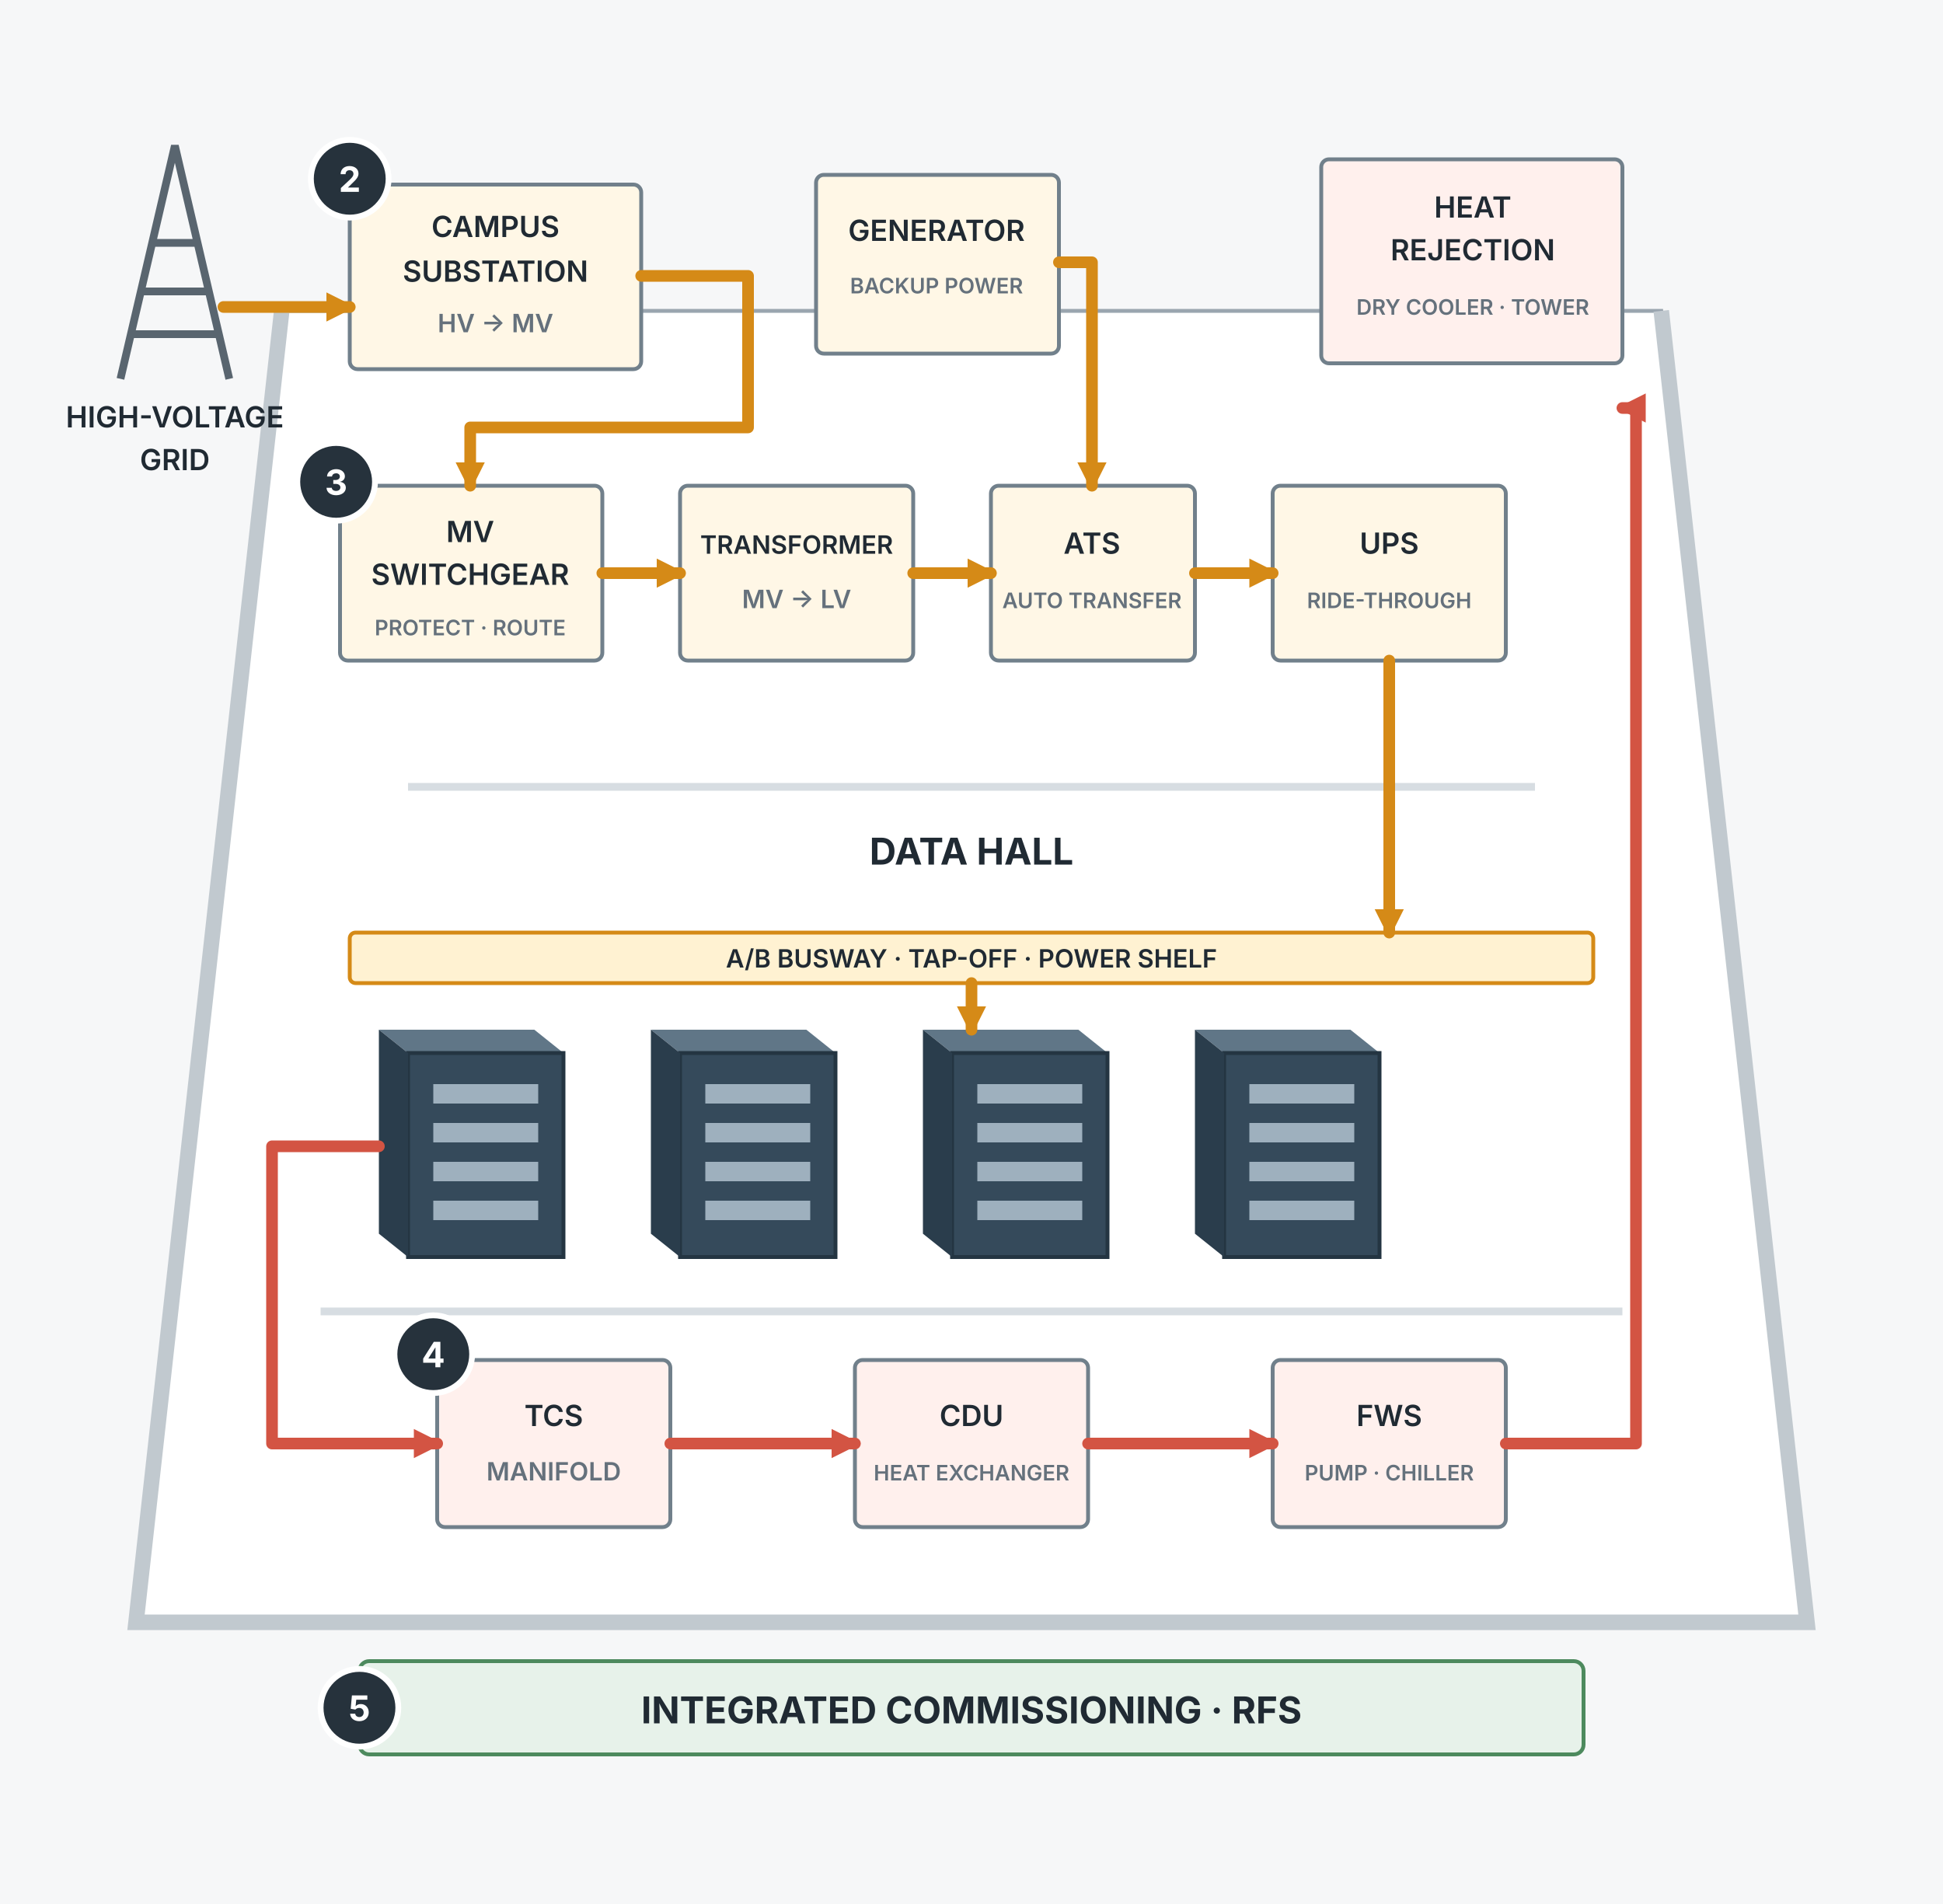
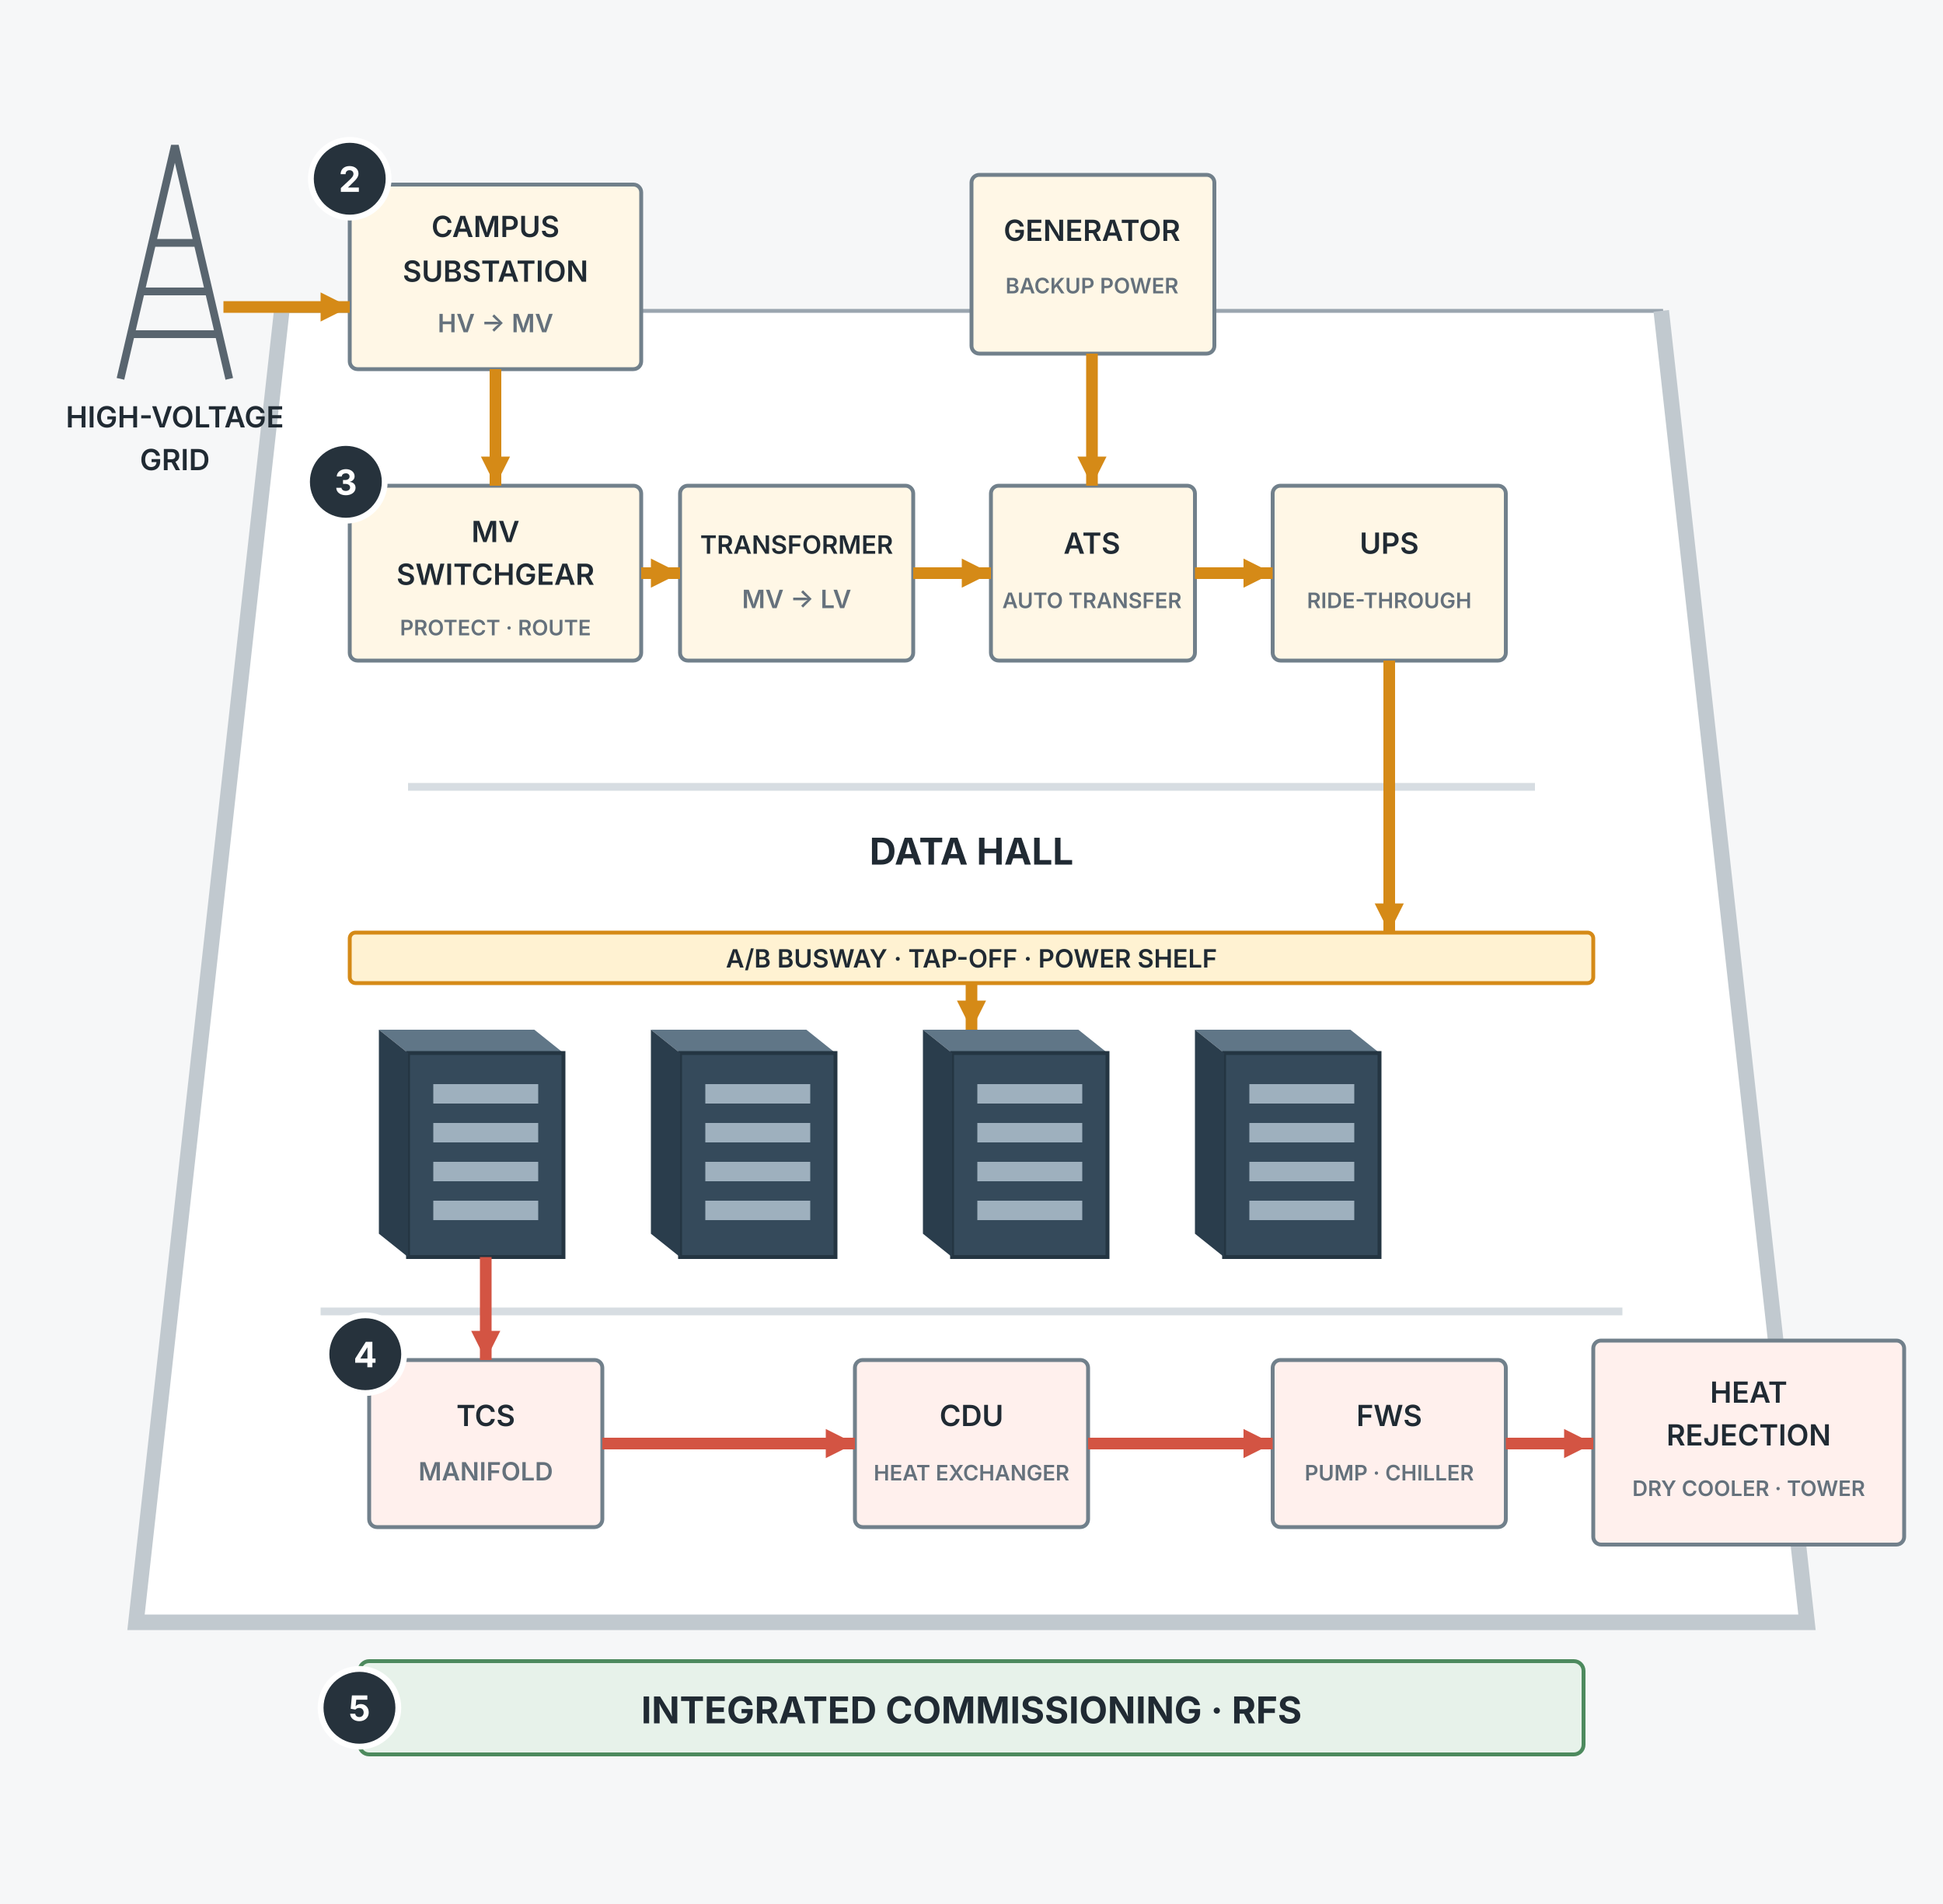
<svg xmlns="http://www.w3.org/2000/svg" width="1000" height="980" viewBox="0 0 1000 980" role="img" aria-labelledby="title desc">
  <defs>
-     <marker id="p" markerWidth="15" markerHeight="15" refX="12" refY="7.5" orient="auto" markerUnits="userSpaceOnUse">
+     <marker id="p" markerWidth="15" markerHeight="15" refX="15" refY="7.5" orient="auto" markerUnits="userSpaceOnUse">
      <path d="M0 0L15 7.5L0 15Z" fill="#d58a17" />
    </marker>
-     <marker id="h" markerWidth="15" markerHeight="15" refX="12" refY="7.5" orient="auto" markerUnits="userSpaceOnUse">
+     <marker id="h" markerWidth="15" markerHeight="15" refX="15" refY="7.5" orient="auto" markerUnits="userSpaceOnUse">
      <path d="M0 0L15 7.5L0 15Z" fill="#d35443" />
    </marker>
    <style>
      .bg{fill:#f6f7f8}.floor{fill:#fff;stroke:#9aa5af;stroke-width:2}.wall{fill:none;stroke:#c1c9cf;stroke-width:8}.equip{fill:#fff;stroke:#71808b;stroke-width:2}.power-equip{fill:#fff7e6}.cool-equip{fill:#fff0ed}.rack-front{fill:#354a5b;stroke:#243542;stroke-width:2}.rack-top{fill:#607687}.rack-side{fill:#2a3d4c}.slot{fill:#9eb0be}
-       .ink{fill:#202a33}.muted{fill:#65717c}.label{font:700 19px -apple-system,BlinkMacSystemFont,"Segoe UI",sans-serif}.minor{font:600 15px -apple-system,BlinkMacSystemFont,"Segoe UI",sans-serif}.tiny{font:600 13px -apple-system,BlinkMacSystemFont,"Segoe UI",sans-serif}.micro{font:600 11px -apple-system,BlinkMacSystemFont,"Segoe UI",sans-serif}.center{text-anchor:middle}.power{fill:none;stroke:#d58a17;stroke-width:6;stroke-linecap:round;stroke-linejoin:round}.heat{fill:none;stroke:#d35443;stroke-width:6;stroke-linecap:round;stroke-linejoin:round}.marker{fill:#26323c;stroke:#fff;stroke-width:3}.num{fill:#fff;font:700 18px -apple-system,BlinkMacSystemFont,"Segoe UI",sans-serif;text-anchor:middle;dominant-baseline:middle}.gate{fill:#e7f2ea;stroke:#4d8a5e;stroke-width:2}
+       .ink{fill:#202a33}.muted{fill:#65717c}.label{font:700 19px -apple-system,BlinkMacSystemFont,"Segoe UI",sans-serif}.minor{font:600 15px -apple-system,BlinkMacSystemFont,"Segoe UI",sans-serif}.tiny{font:600 13px -apple-system,BlinkMacSystemFont,"Segoe UI",sans-serif}.micro{font:600 11px -apple-system,BlinkMacSystemFont,"Segoe UI",sans-serif}.center{text-anchor:middle}.power{fill:none;stroke:#d58a17;stroke-width:6;stroke-linecap:butt;stroke-linejoin:round}.heat{fill:none;stroke:#d35443;stroke-width:6;stroke-linecap:butt;stroke-linejoin:round}.marker{fill:#26323c;stroke:#fff;stroke-width:3}.num{fill:#fff;font:700 18px -apple-system,BlinkMacSystemFont,"Segoe UI",sans-serif;text-anchor:middle;dominant-baseline:middle}.gate{fill:#e7f2ea;stroke:#4d8a5e;stroke-width:2}
    </style>
  </defs>
  <rect class="bg" width="1000" height="980" />
  <polygon class="floor" points="145,160 855,160 930,835 70,835" />
  <path class="wall" d="M145 160L70 835H930L855 160" />
  <path d="M210 405H790M165 675H835" fill="none" stroke="#d7dde2" stroke-width="4" />
  <g stroke="#59656f" stroke-width="4" fill="none">
    <path d="M62 195L90 75L118 195M72 150H108M68 172H112M78 125H102" />
  </g>
  <text class="minor ink center" x="90" y="220">HIGH-VOLTAGE</text>
  <text class="minor ink center" x="90" y="242">GRID</text>
  <rect class="equip power-equip" x="180" y="95" width="150" height="95" rx="4" />
  <text class="minor ink center" x="255" y="122">CAMPUS</text>
  <text class="minor ink center" x="255" y="145">SUBSTATION</text>
  <text class="tiny muted center" x="255" y="171">HV → MV</text>
  <circle class="marker" cx="180" cy="92" r="20" />
  <text class="num" x="180" y="92">2</text>
-   <rect class="equip power-equip" x="420" y="90" width="125" height="92" rx="4" />
-   <text class="minor ink center" x="482" y="124">GENERATOR</text>
-   <text class="micro muted center" x="482" y="151">BACKUP POWER</text>
-   <rect class="equip cool-equip" x="680" y="82" width="155" height="105" rx="4" />
-   <text class="minor ink center" x="758" y="112">HEAT</text>
-   <text class="minor ink center" x="758" y="134">REJECTION</text>
-   <text class="micro muted center" x="758" y="162">DRY COOLER · TOWER</text>
-   <rect class="equip power-equip" x="175" y="250" width="135" height="90" rx="4" />
-   <text class="minor ink center" x="242" y="279">MV</text>
-   <text class="minor ink center" x="242" y="301">SWITCHGEAR</text>
-   <text class="micro muted center" x="242" y="327">PROTECT · ROUTE</text>
+   <rect class="equip power-equip" x="500" y="90" width="125" height="92" rx="4" />
+   <text class="minor ink center" x="562" y="124">GENERATOR</text>
+   <text class="micro muted center" x="562" y="151">BACKUP POWER</text>
+   <rect class="equip power-equip" x="180" y="250" width="150" height="90" rx="4" />
+   <text class="minor ink center" x="255" y="279">MV</text>
+   <text class="minor ink center" x="255" y="301">SWITCHGEAR</text>
+   <text class="micro muted center" x="255" y="327">PROTECT · ROUTE</text>
  <rect class="equip power-equip" x="350" y="250" width="120" height="90" rx="4" />
  <text class="tiny ink center" x="410" y="285">TRANSFORMER</text>
  <text class="tiny muted center" x="410" y="313">MV → LV</text>
  <rect class="equip power-equip" x="510" y="250" width="105" height="90" rx="4" />
  <text class="minor ink center" x="562" y="285">ATS</text>
  <text class="micro muted center" x="562" y="313">AUTO TRANSFER</text>
  <rect class="equip power-equip" x="655" y="250" width="120" height="90" rx="4" />
  <text class="minor ink center" x="715" y="285">UPS</text>
  <text class="micro muted center" x="715" y="313">RIDE-THROUGH</text>
-   <circle class="marker" cx="173" cy="248" r="20" />
-   <text class="num" x="173" y="248">3</text>
-   <rect class="equip cool-equip" x="225" y="700" width="120" height="86" rx="4" />
-   <text class="minor ink center" x="285" y="734">TCS</text>
-   <text class="tiny muted center" x="285" y="762">MANIFOLD</text>
+   <circle class="marker" cx="178" cy="248" r="20" />
+   <text class="num" x="178" y="248">3</text>
+   <rect class="equip cool-equip" x="190" y="700" width="120" height="86" rx="4" />
+   <text class="minor ink center" x="250" y="734">TCS</text>
+   <text class="tiny muted center" x="250" y="762">MANIFOLD</text>
  <rect class="equip cool-equip" x="440" y="700" width="120" height="86" rx="4" />
  <text class="minor ink center" x="500" y="734">CDU</text>
  <text class="micro muted center" x="500" y="762">HEAT EXCHANGER</text>
  <rect class="equip cool-equip" x="655" y="700" width="120" height="86" rx="4" />
  <text class="minor ink center" x="715" y="734">FWS</text>
  <text class="micro muted center" x="715" y="762">PUMP · CHILLER</text>
-   <circle class="marker" cx="223" cy="697" r="20" />
-   <text class="num" x="223" y="697">4</text>
+   <circle class="marker" cx="188" cy="697" r="20" />
+   <text class="num" x="188" y="697">4</text>
+   <rect class="equip cool-equip" x="820" y="690" width="160" height="105" rx="4" />
+   <text class="minor ink center" x="900" y="722">HEAT</text>
+   <text class="minor ink center" x="900" y="744">REJECTION</text>
+   <text class="micro muted center" x="900" y="770">DRY COOLER · TOWER</text>
  <text class="label ink center" x="500" y="445">DATA HALL</text>
  <g>
    <g transform="translate(195 530)">
      <polygon class="rack-top" points="0,0 80,0 95,12 15,12" />
      <rect class="rack-front" x="15" y="12" width="80" height="105" />
      <polygon class="rack-side" points="0,0 15,12 15,117 0,105" />
      <rect class="slot" x="28" y="28" width="54" height="10" />
      <rect class="slot" x="28" y="48" width="54" height="10" />
      <rect class="slot" x="28" y="68" width="54" height="10" />
      <rect class="slot" x="28" y="88" width="54" height="10" />
    </g>
    <g transform="translate(335 530)">
      <polygon class="rack-top" points="0,0 80,0 95,12 15,12" />
      <rect class="rack-front" x="15" y="12" width="80" height="105" />
      <polygon class="rack-side" points="0,0 15,12 15,117 0,105" />
      <rect class="slot" x="28" y="28" width="54" height="10" />
      <rect class="slot" x="28" y="48" width="54" height="10" />
      <rect class="slot" x="28" y="68" width="54" height="10" />
      <rect class="slot" x="28" y="88" width="54" height="10" />
    </g>
    <g transform="translate(475 530)">
      <polygon class="rack-top" points="0,0 80,0 95,12 15,12" />
      <rect class="rack-front" x="15" y="12" width="80" height="105" />
      <polygon class="rack-side" points="0,0 15,12 15,117 0,105" />
      <rect class="slot" x="28" y="28" width="54" height="10" />
      <rect class="slot" x="28" y="48" width="54" height="10" />
      <rect class="slot" x="28" y="68" width="54" height="10" />
      <rect class="slot" x="28" y="88" width="54" height="10" />
    </g>
    <g transform="translate(615 530)">
      <polygon class="rack-top" points="0,0 80,0 95,12 15,12" />
      <rect class="rack-front" x="15" y="12" width="80" height="105" />
      <polygon class="rack-side" points="0,0 15,12 15,117 0,105" />
      <rect class="slot" x="28" y="28" width="54" height="10" />
      <rect class="slot" x="28" y="48" width="54" height="10" />
      <rect class="slot" x="28" y="68" width="54" height="10" />
      <rect class="slot" x="28" y="88" width="54" height="10" />
    </g>
  </g>
  <rect x="180" y="480" width="640" height="26" rx="3" fill="#fff2d2" stroke="#d58a17" stroke-width="2" />
  <text class="tiny ink center" x="500" y="498">A/B BUSWAY · TAP-OFF · POWER SHELF</text>
  <rect class="gate" x="185" y="855" width="630" height="48" rx="5" />
  <text class="label ink center" x="500" y="887">INTEGRATED COMMISSIONING · RFS</text>
  <circle class="marker" cx="185" cy="879" r="20" />
  <text class="num" x="185" y="879">5</text>
  <path class="power" d="M115 158H180" marker-end="url(#p)" />
-   <path class="power" d="M330 142H385V220H242V250" marker-end="url(#p)" />
-   <path class="power" d="M310 295H350" marker-end="url(#p)" />
+   <path class="power" d="M255 190V250" marker-end="url(#p)" />
+   <path class="power" d="M330 295H350" marker-end="url(#p)" />
  <path class="power" d="M470 295H510" marker-end="url(#p)" />
-   <path class="power" d="M545 135H562V250" marker-end="url(#p)" />
+   <path class="power" d="M562 182V250" marker-end="url(#p)" />
  <path class="power" d="M615 295H655" marker-end="url(#p)" />
  <path class="power" d="M715 340V480" marker-end="url(#p)" />
  <path class="power" d="M500 506V530" marker-end="url(#p)" />
-   <path class="heat" d="M195 590H140V743H225" marker-end="url(#h)" />
-   <path class="heat" d="M345 743H440" marker-end="url(#h)" />
+   <path class="heat" d="M250 647V700" marker-end="url(#h)" />
+   <path class="heat" d="M310 743H440" marker-end="url(#h)" />
  <path class="heat" d="M560 743H655" marker-end="url(#h)" />
-   <path class="heat" d="M775 743H842V210H835" marker-end="url(#h)" />
+   <path class="heat" d="M775 743H820" marker-end="url(#h)" />
</svg>
